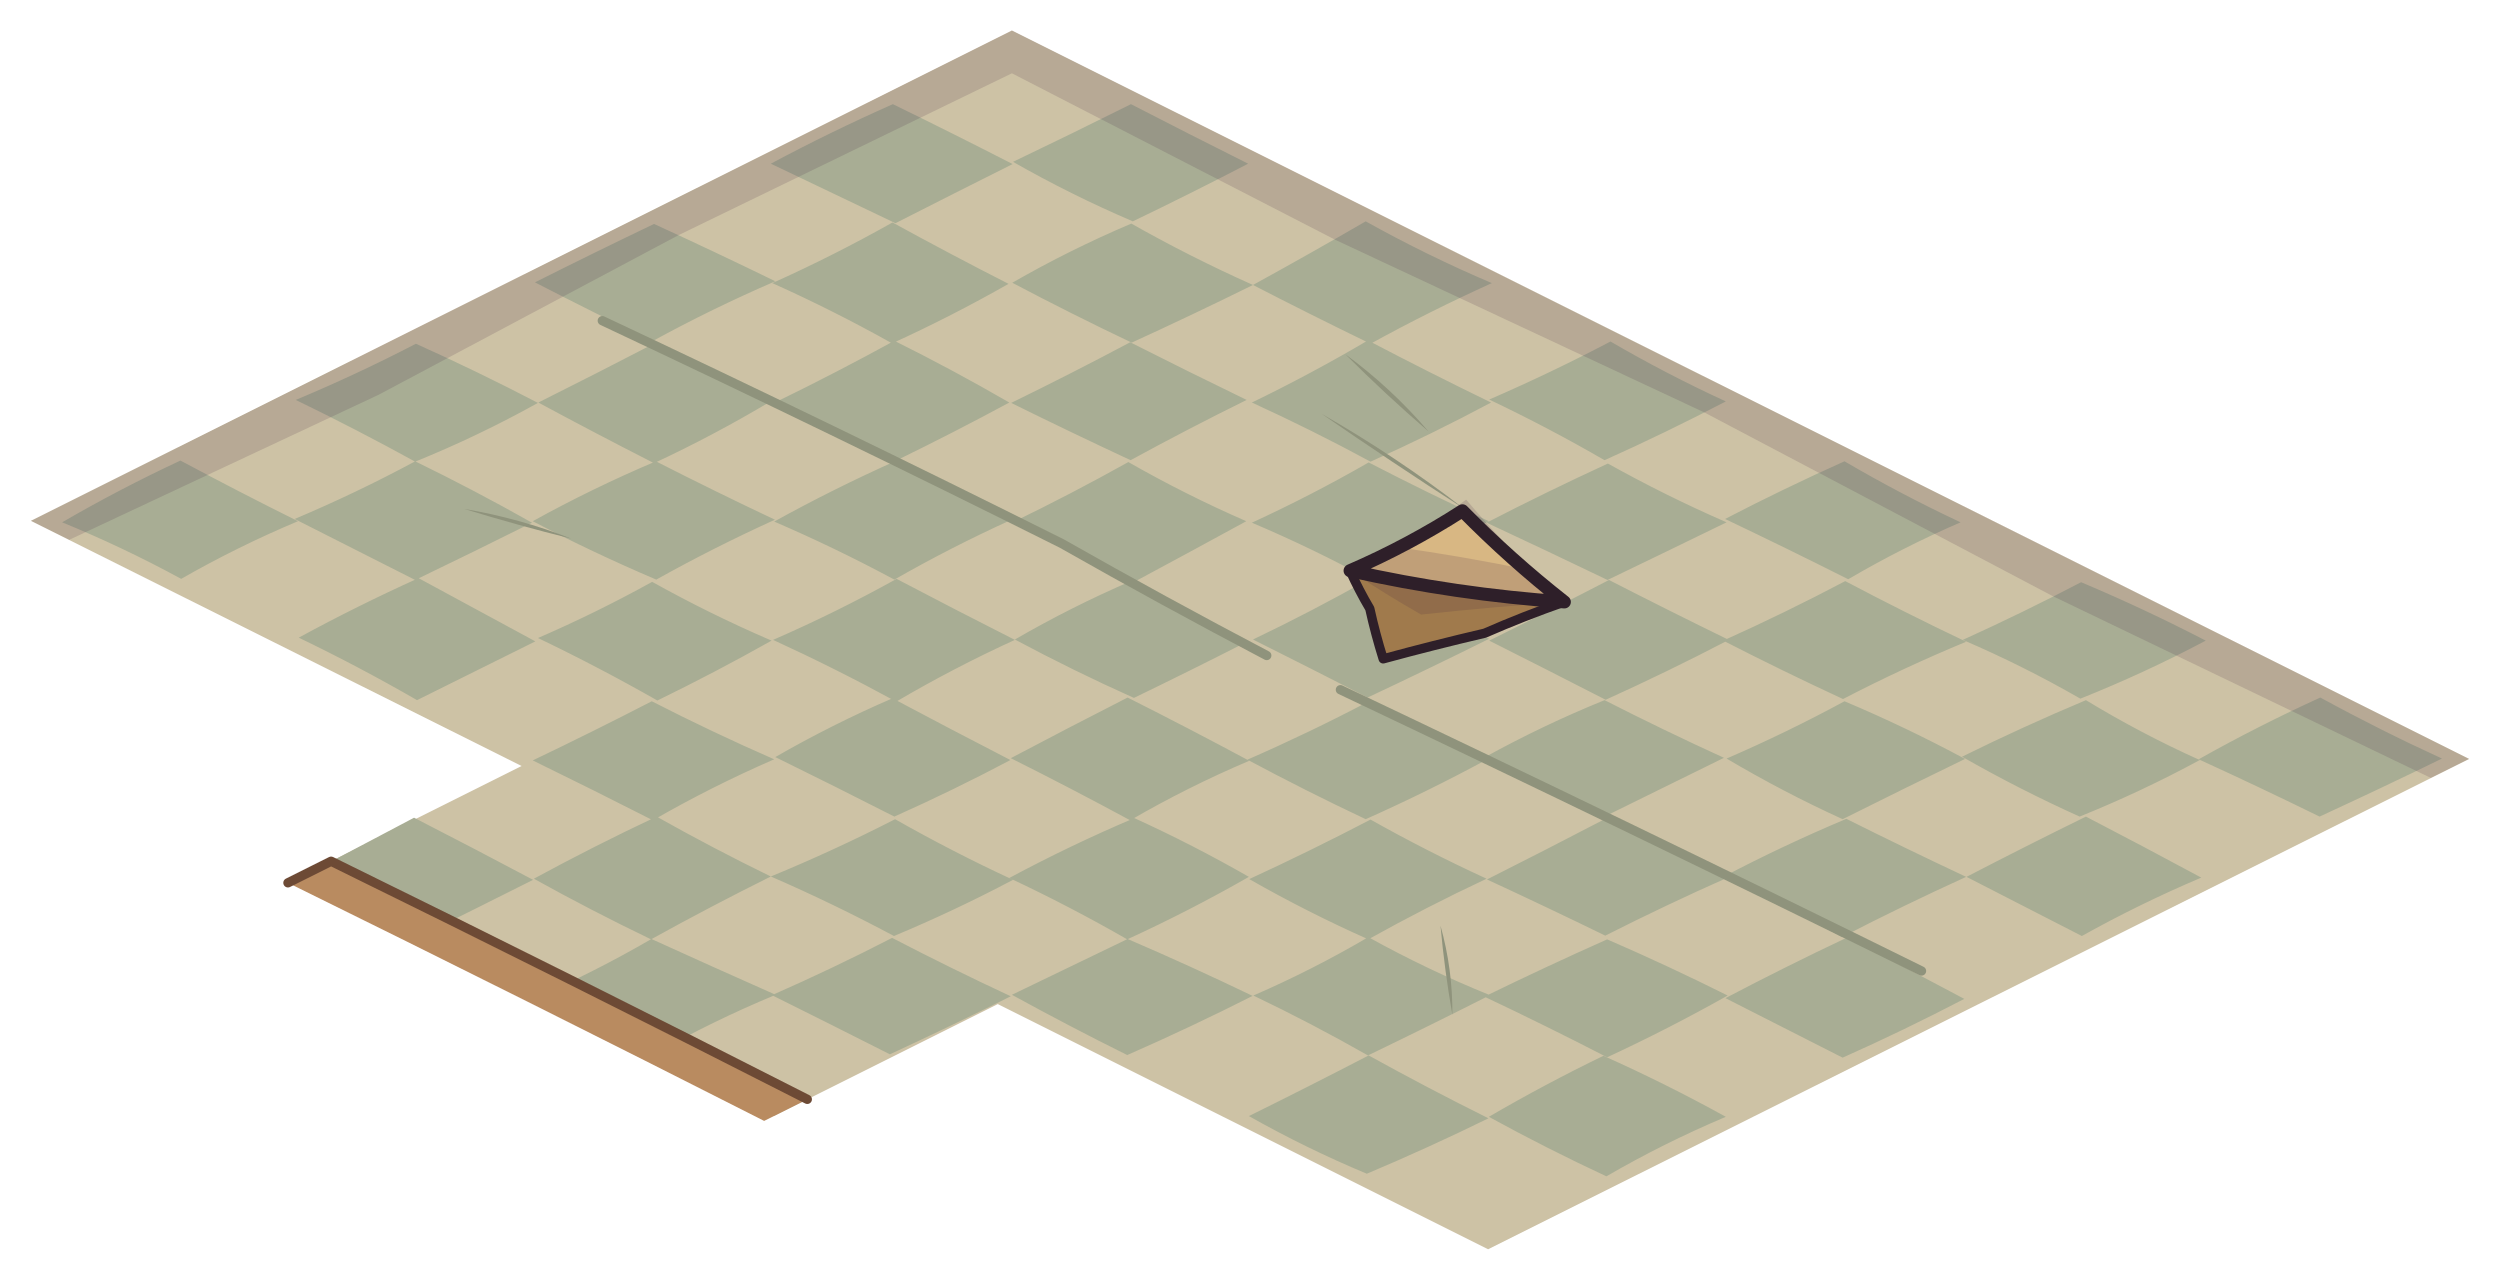
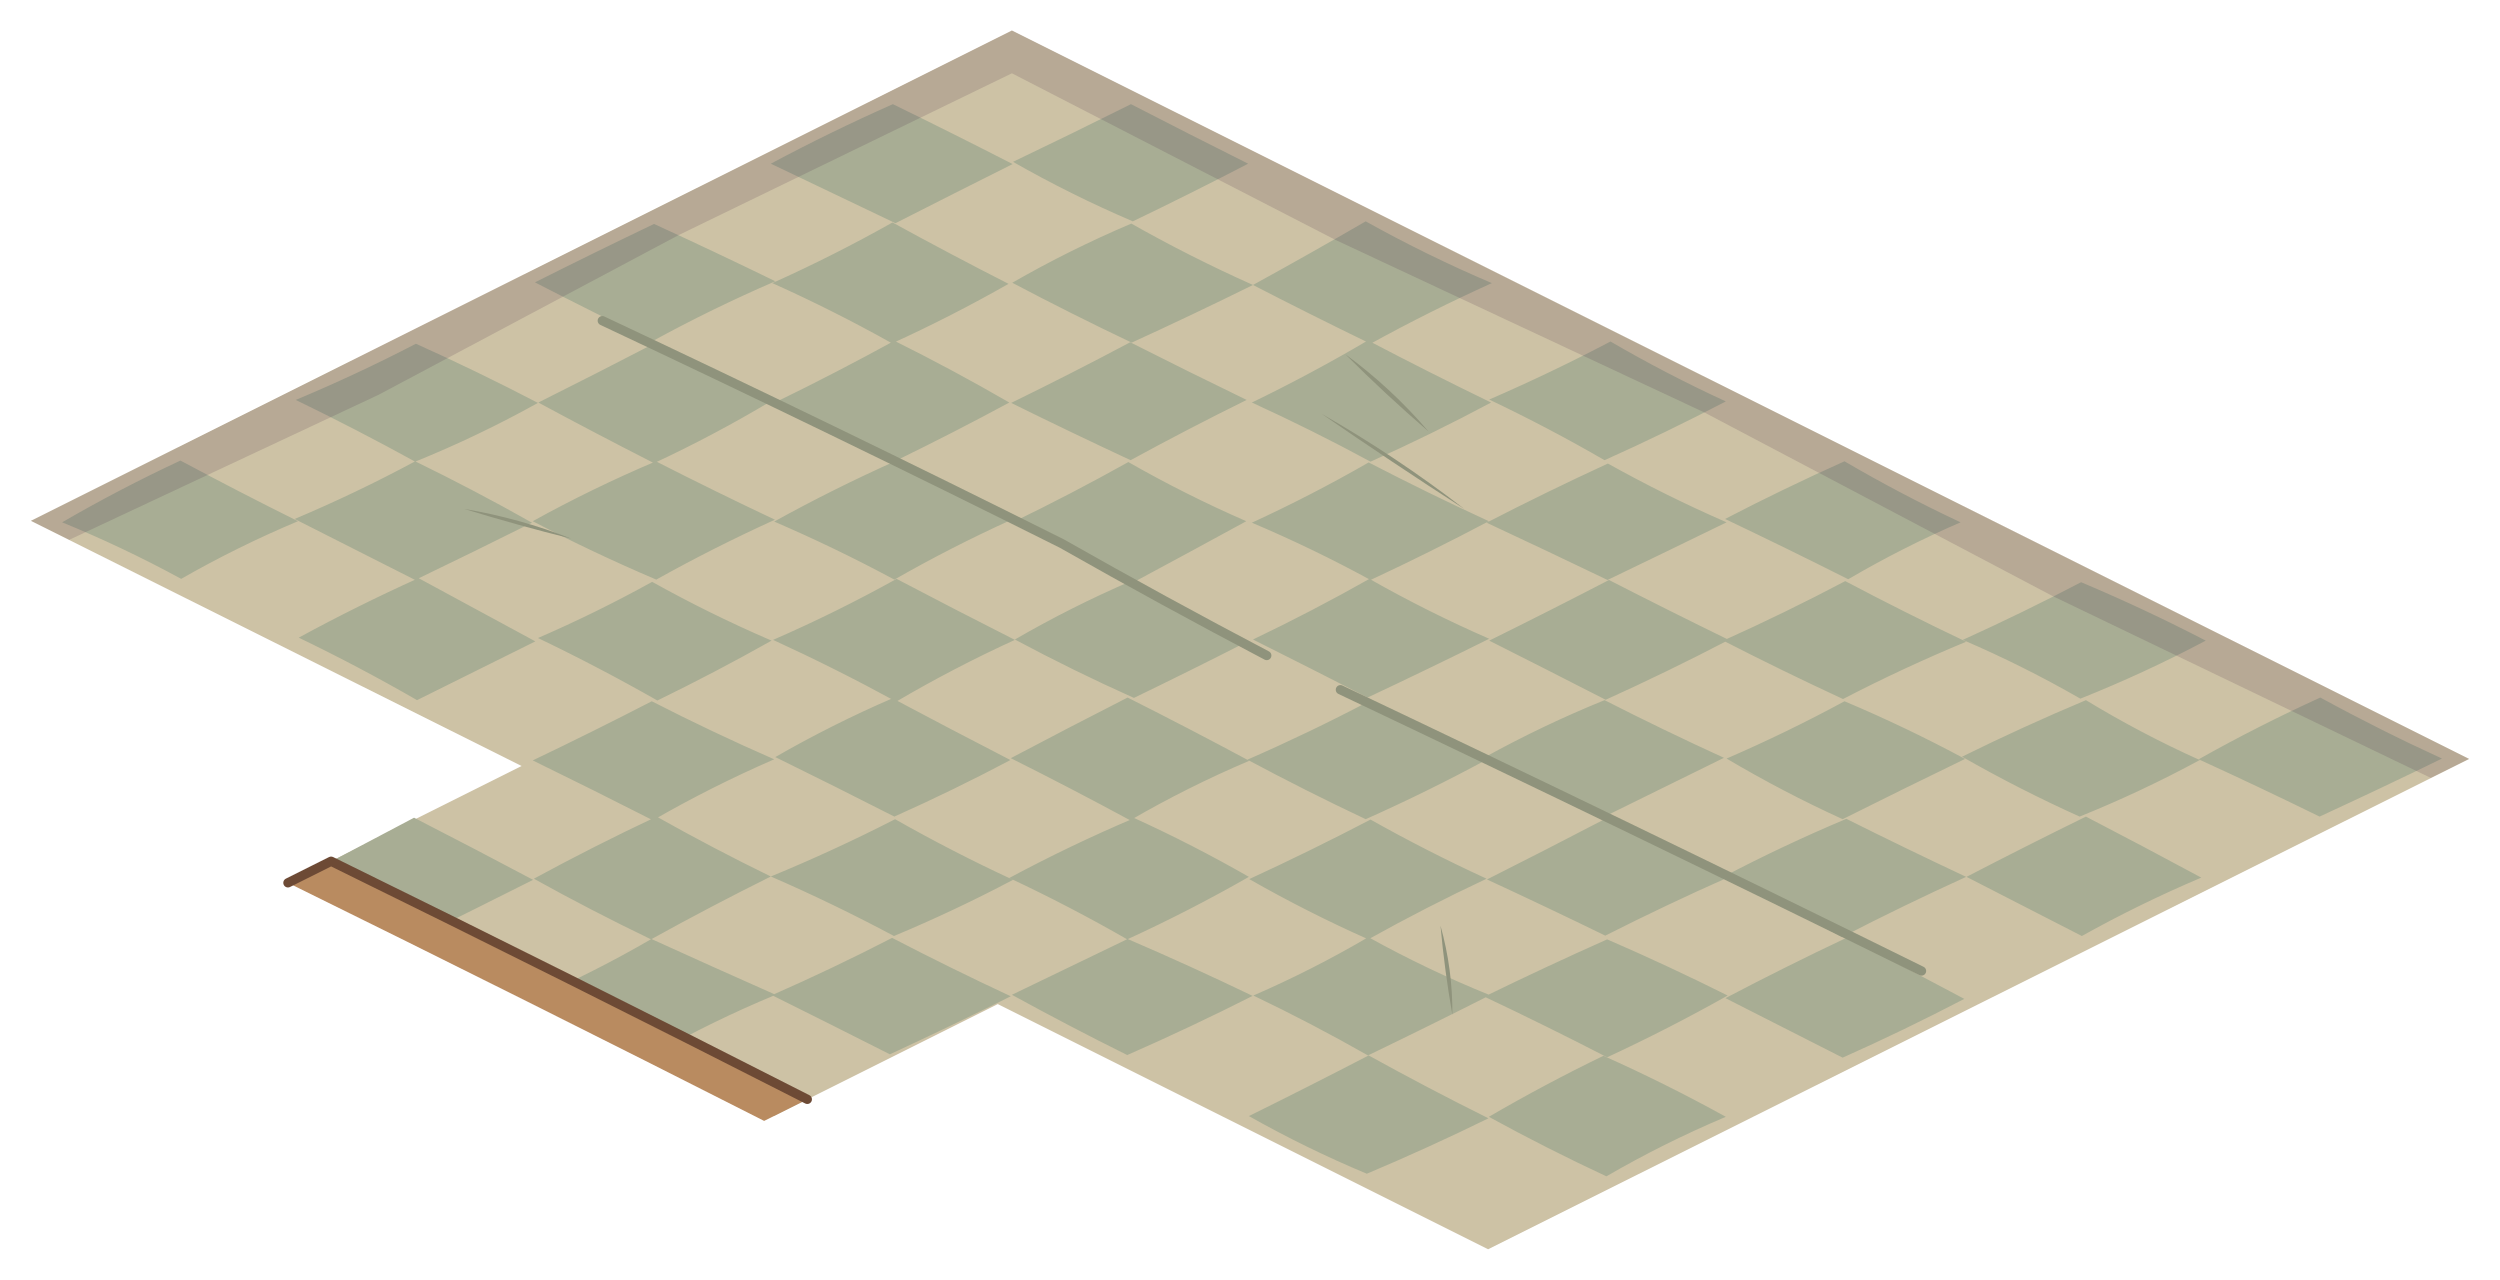
<svg xmlns="http://www.w3.org/2000/svg" viewBox="0 0 672 344" width="672" height="344">
  <g id="p-lino">
    <path d="M272 8.2L663.7 204L400 335.8L268.2 269.9L208 300L80 236L140.2 205.9L8.3 140L272 8.2Z" fill="#cdc2a5" />
    <path d="M240 28Q256.2 35.9 272.2 44.1Q256.4 52 240.7 60L207.2 44Q223.3 35.4 240 28ZM175.8 60.2Q192.2 67.7 208.4 75.6Q191.5 82.9 175.4 91.7Q159.5 84 143.8 75.9Q159.7 67.9 175.8 60.2ZM111.8 92.4Q128.5 99.9 144.6 108.3Q128.6 117.2 111.6 124.1Q95.8 115.4 79.5 107.5Q96 100.6 111.8 92.4ZM48.5 123.8Q64.2 132.2 80.1 140.1Q63.9 146.9 48.7 155.6Q33.1 147.1 16.7 140.4Q32.2 131.4 48.5 123.8ZM304 28Q319.7 36.1 335.5 44Q320.1 52 304.5 59.5Q287.9 52.4 272.3 43.5Q288.2 35.9 304 28ZM239.9 59.8Q255.4 68.3 271.1 76.3Q255.8 85 239.8 92.3Q224.1 83.5 207.6 76.1Q224.1 68.7 239.9 59.8ZM176.3 92.1Q191.7 100.2 207.3 107.8Q191.9 117 175.8 124.5Q160.1 116.5 144.7 108.2Q160.5 100.3 176.3 92.1ZM111.6 124Q127.6 131.8 143 140.5Q127.4 148.3 111.6 155.9L79.2 139.5Q95.8 132.5 111.6 124ZM304.1 60.1Q320 69.1 336.8 76.6Q320.6 84.6 304.2 92.1Q288 84.4 272.1 76Q287.6 67.1 304.1 60.1ZM240.4 91.6Q256.1 99.4 271.3 108.2Q256.3 116.3 240.9 123.8Q225.3 115 208.9 107.9Q224.9 100.1 240.4 91.6ZM176.3 124Q192.2 132.1 208.3 139.7Q192 147.1 176.4 155.8Q159.5 148.6 143.2 140.1Q159.3 131.2 176.3 124ZM112.5 155.4L143.9 172.4L112.1 188.2Q96.5 179.2 80.3 171.4Q96.1 162.8 112.5 155.4ZM367.1 59.5Q383.6 68.7 401 76.1Q384.4 83.6 368.4 92.4Q352.5 84.7 336.8 76.6Q352.1 68.2 367.1 59.5ZM303.8 92Q319.4 99.9 335.1 107.5Q319.3 115.3 303.9 123.7Q287.8 116.2 271.8 108.3Q288 100.4 303.8 92ZM241 123.8Q255.9 132.7 271.9 139.7Q255.8 147 240.4 155.8Q224.6 147.3 208.1 140.2Q224.2 131.3 241 123.8ZM175.3 156.4Q190.9 165.1 207.4 172.2Q192.3 180.7 176.7 188.3Q160.9 179.3 144.6 171.5Q160.3 164.7 175.3 156.4ZM367.7 91.5Q384.1 100.1 400.8 108.2Q384.9 116.7 368.4 124.1Q352.7 115.6 336.5 108.2Q352.4 100.5 367.7 91.5ZM303.3 124.2Q318.7 133 335 140.1Q320 148.3 304.9 156.4Q288.2 149 272 140.5Q287.9 132.8 303.3 124.2ZM241 155.6Q256.8 163.9 272.8 172Q256.4 179.5 240.9 188.6Q224.6 179.7 207.8 172Q224.8 164.6 241 155.6ZM175.2 188.5Q191.4 196.8 208.1 204.1Q191.3 211.4 175.5 220.5Q159.4 212.3 143.2 204.4Q159.3 196.7 175.2 188.5ZM111.3 219.8Q127.3 228 143.3 236.5Q127.8 244.3 112.2 252Q96.8 243.4 81 235.8L111.3 219.8ZM432.9 91.8Q448 100.6 463.9 107.9Q447.8 116.3 431.3 123.7Q416.1 114.9 400.3 107.4Q416.9 100.2 432.9 91.8ZM367.9 124.3Q383.9 132.6 400.2 140.1Q384.5 148.4 368.4 155.9Q352.8 147.4 336.5 140.5Q352.6 133.1 367.9 124.3ZM304 156.2Q319.8 163.9 335.2 172.5Q320.1 180.2 304.8 187.6Q288.5 180.3 272.8 171.9Q288 163.1 304 156.2ZM239.9 187.7Q255.7 196.1 271.6 204.3Q256.3 212.4 240.4 219.5Q224.5 211.4 208.4 203.5Q223.7 194.7 239.9 187.7ZM176.5 219.5Q191.6 228 207.2 235.6Q190.9 243.7 175 252.5Q159 244.8 143.5 236.2Q159.7 227.4 176.5 219.5ZM432.2 124.6Q447.8 133.3 464.1 140.4Q448.1 148.2 432.1 155.9Q415.9 148.1 399.6 140.5Q415.7 132.2 432.2 124.6ZM368.1 155.6Q383.8 164.5 400.3 171.7Q384 179.8 367.6 187.5Q352.2 179.6 336.8 171.9Q352.7 164.3 368.1 155.6ZM303.1 187.5Q319.6 195.8 335.8 204.5Q319.3 211.5 303.8 220.5Q287.9 211.9 271.7 203.8Q287.4 195.5 303.1 187.5ZM240.6 220.2Q256.1 229 272.3 236.5Q256.6 244.8 240.3 251.6Q224 242.9 207.2 235.6Q224.2 228.6 240.6 220.2ZM175.1 252.4Q191.8 260 208.5 267.4Q191.6 274.4 175.7 283.4Q160 275 143.5 268.4Q159.8 261.3 175.1 252.4ZM495.8 124Q511 132.9 527 140.4Q511.5 147.1 496.8 155.7Q480.3 147.4 463.7 139.5Q479.5 131.3 495.8 124ZM432.5 155.9Q448.5 164.1 464.7 172Q448.4 180.5 431.6 188.1Q416 180.1 400.3 172.2Q416.5 164.2 432.5 155.9ZM367.8 188.6Q383.5 196.9 399.6 204.2Q383.7 212.8 367.1 220.2Q351 212.6 335.3 204.2Q351.8 197 367.8 188.6ZM304.9 219.9Q320.7 227.1 335.7 235.7Q319.8 244.8 303 252.5Q287.5 243.6 271.3 236Q287.7 227.2 304.9 219.9ZM239.8 252.1Q255.6 260.3 271.7 267.8Q255.6 275.8 239.2 283.4Q223.4 275.4 207.5 267.5Q223.9 260.3 239.8 252.1ZM496 156.2Q512.1 164.7 528.5 172.5Q511.6 179.5 495.4 187.9Q479.2 180.4 463.2 172.2Q479.9 164.7 496 156.2ZM431.3 188.2Q447.2 196.3 463.4 203.7L431.5 219.4Q415.5 211.1 399.2 203.5Q414.8 194.9 431.3 188.2ZM368.4 220.3Q383.7 228.9 399.6 236.2Q383.4 243.8 367.8 252.5Q351.4 245.2 335.8 236.3Q352.3 228.7 368.4 220.3ZM303.1 252.4Q320.1 259.7 336.7 267.7Q320.1 276.1 303 283.6Q287.3 275.8 272 267.4Q287.5 259.9 303.1 252.4ZM559.4 156.5Q576.5 163.7 592.9 172.2Q576.5 180.9 559.2 187.8Q543.9 179 527.6 172Q543.7 164.7 559.4 156.5ZM495.8 188.5Q512.4 195.5 528.2 204Q511.7 212 495.3 220.2Q479.3 212.9 464.1 203.9Q480.3 196.9 495.8 188.5ZM431.5 220.1Q448.4 227.2 464.6 235.8Q447.9 243.2 431.5 251.5Q415.7 243.8 399.7 236.4Q415.6 228.4 431.5 220.1ZM367.8 251.9Q383.7 260.7 400.5 267.5Q384.1 275.8 367.7 283.7Q352.6 275.1 336.9 267.6Q352.8 260.7 367.8 251.9ZM560.7 188.2Q575.5 197.2 591.3 204.3Q575.6 212.8 559 219.5Q542.8 212.2 527.4 203.4Q543.8 195.3 560.7 188.2ZM496.3 220.1Q512.3 228.1 528.5 235.7Q511.6 243.4 495.1 251.9Q479.5 243.1 463.2 235.7Q479.4 227.2 496.3 220.1ZM432 252.5Q448.4 259.6 464.4 267.6Q448.6 276.5 432 284.2Q415.7 275.8 399 267.9Q415.4 259.9 432 252.5ZM367.9 283.7Q383.8 292.5 400.1 300.6Q384 308.5 367.4 315.5Q351.1 308.7 335.7 300Q351.9 292 367.9 283.7ZM623.7 187.5Q639.8 196.3 656.4 203.9Q640 211.9 623.5 219.5Q607.4 211.6 591 204.1Q607 195.1 623.7 187.5ZM560.7 219.5Q576.3 227.6 591.7 235.9Q575.2 242.9 559.6 251.6L528.6 235.7Q544.6 227.4 560.7 219.5ZM496.5 252Q512.3 260.1 528 268.5Q511.9 276.9 495.3 284.3L463.8 268.3Q480 259.8 496.5 252ZM431 283.8Q447.8 291.3 463.9 300.2Q447.3 307.2 431.8 316.2Q415.7 308.7 400.2 300.2Q415.3 291.4 431 283.8Z" fill="#a8ad94" />
  </g>
  <g id="p-marks">
    <path d="M161.9 86.2Q224 115.4 285.4 146.1Q312.7 161.6 340.5 176.2" fill="none" stroke="#8f937c" stroke-width="2.5" stroke-linecap="round" stroke-linejoin="round" />
    <path d="M360.3 185.4Q438.7 222.6 516.5 261" fill="none" stroke="#8f937c" stroke-width="2.5" stroke-linecap="round" stroke-linejoin="round" />
    <path d="M361.6 95.2Q374 104.3 384 116Q372.4 106 361.6 95.2Z" fill="#8f937c" />
    <path d="M355.2 111.2Q375.3 122.7 393.6 136.8Q374.2 124.3 355.2 111.2Z" fill="#8f937c" />
    <path d="M387.2 248.8Q390.5 260.6 390.4 272.8Q388.3 260.9 387.2 248.8Z" fill="#8f937c" />
    <path d="M124.8 136.8Q139.6 139.3 153.6 144.8Q139.1 141.2 124.8 136.8Z" fill="#8f937c" />
  </g>
-   <g id="p-curl">
-     <path d="M362.9 153.4Q391.8 157 420.5 161.8Q409.6 165.6 399.1 170.2Q385.4 173.4 371.8 177.1Q369.7 170.4 368.2 163.6Q365.3 158.7 362.9 153.4Z" fill="#a07a4c" />
-     <path d="M362.9 153.4Q391.8 157 420.5 161.8Q401.2 163.1 382 165.2Q372.2 159.6 362.9 153.4Z" fill="#3f2541" fill-opacity="0.16" />
-     <path d="M420.5 161.8Q409.6 165.6 399.1 170.2Q385.4 173.4 371.8 177.1Q369.7 170.4 368.2 163.6Q365.3 158.7 362.9 153.4" fill="none" stroke="#2e1f29" stroke-width="2.5" stroke-linecap="round" stroke-linejoin="round" />
-     <path d="M362.9 153.4Q379.2 145.1 394.1 134.3Q406.4 148.9 420.5 161.8Q391.4 159.8 362.9 153.4Z" fill="#3f2541" fill-opacity="0.16" />
-     <path d="M362.9 153.4Q378.6 146.6 393.1 137.3Q406 150.4 420.5 161.8Q391.4 159.8 362.9 153.4Z" fill="#d8b783" />
-     <path d="M362.9 153.4Q369.2 150.8 375 147Q393 149.5 410.9 153.2Q415.3 157.9 420.5 161.8Q391.4 159.8 362.9 153.4Z" fill="#3f2541" fill-opacity="0.16" />
-     <path d="M362.9 153.4Q378.6 146.6 393.1 137.3Q406 150.4 420.5 161.8Q391.4 159.8 362.9 153.4Z" fill="none" stroke="#2e1f29" stroke-width="3.5" stroke-linecap="round" stroke-linejoin="round" />
-   </g>
  <g id="p-threshold">
    <path d="M89 231.5Q153.2 263 217 295.5L205.4 301.3Q141.6 268.9 77.4 237.3L89 231.5Z" fill="#b98b60" />
    <path d="M77.4 237.3L89 231.5Q153.2 263 217 295.5" fill="none" stroke="#6d4a35" stroke-width="2.5" stroke-linecap="round" stroke-linejoin="round" />
  </g>
  <g id="p-occlusion">
    <path d="M272 8.2L663.7 204L653.4 209.1L551.7 160.2L458.2 110.9L359 64.5L272 19.7L272 8.2Z" fill="#3f2541" fill-opacity="0.16" />
    <path d="M272 8.2L272 19.7L182.4 63.2L101.8 106.1L18.6 145.1L8.3 140L272 8.2Z" fill="#3f2541" fill-opacity="0.16" />
  </g>
</svg>
